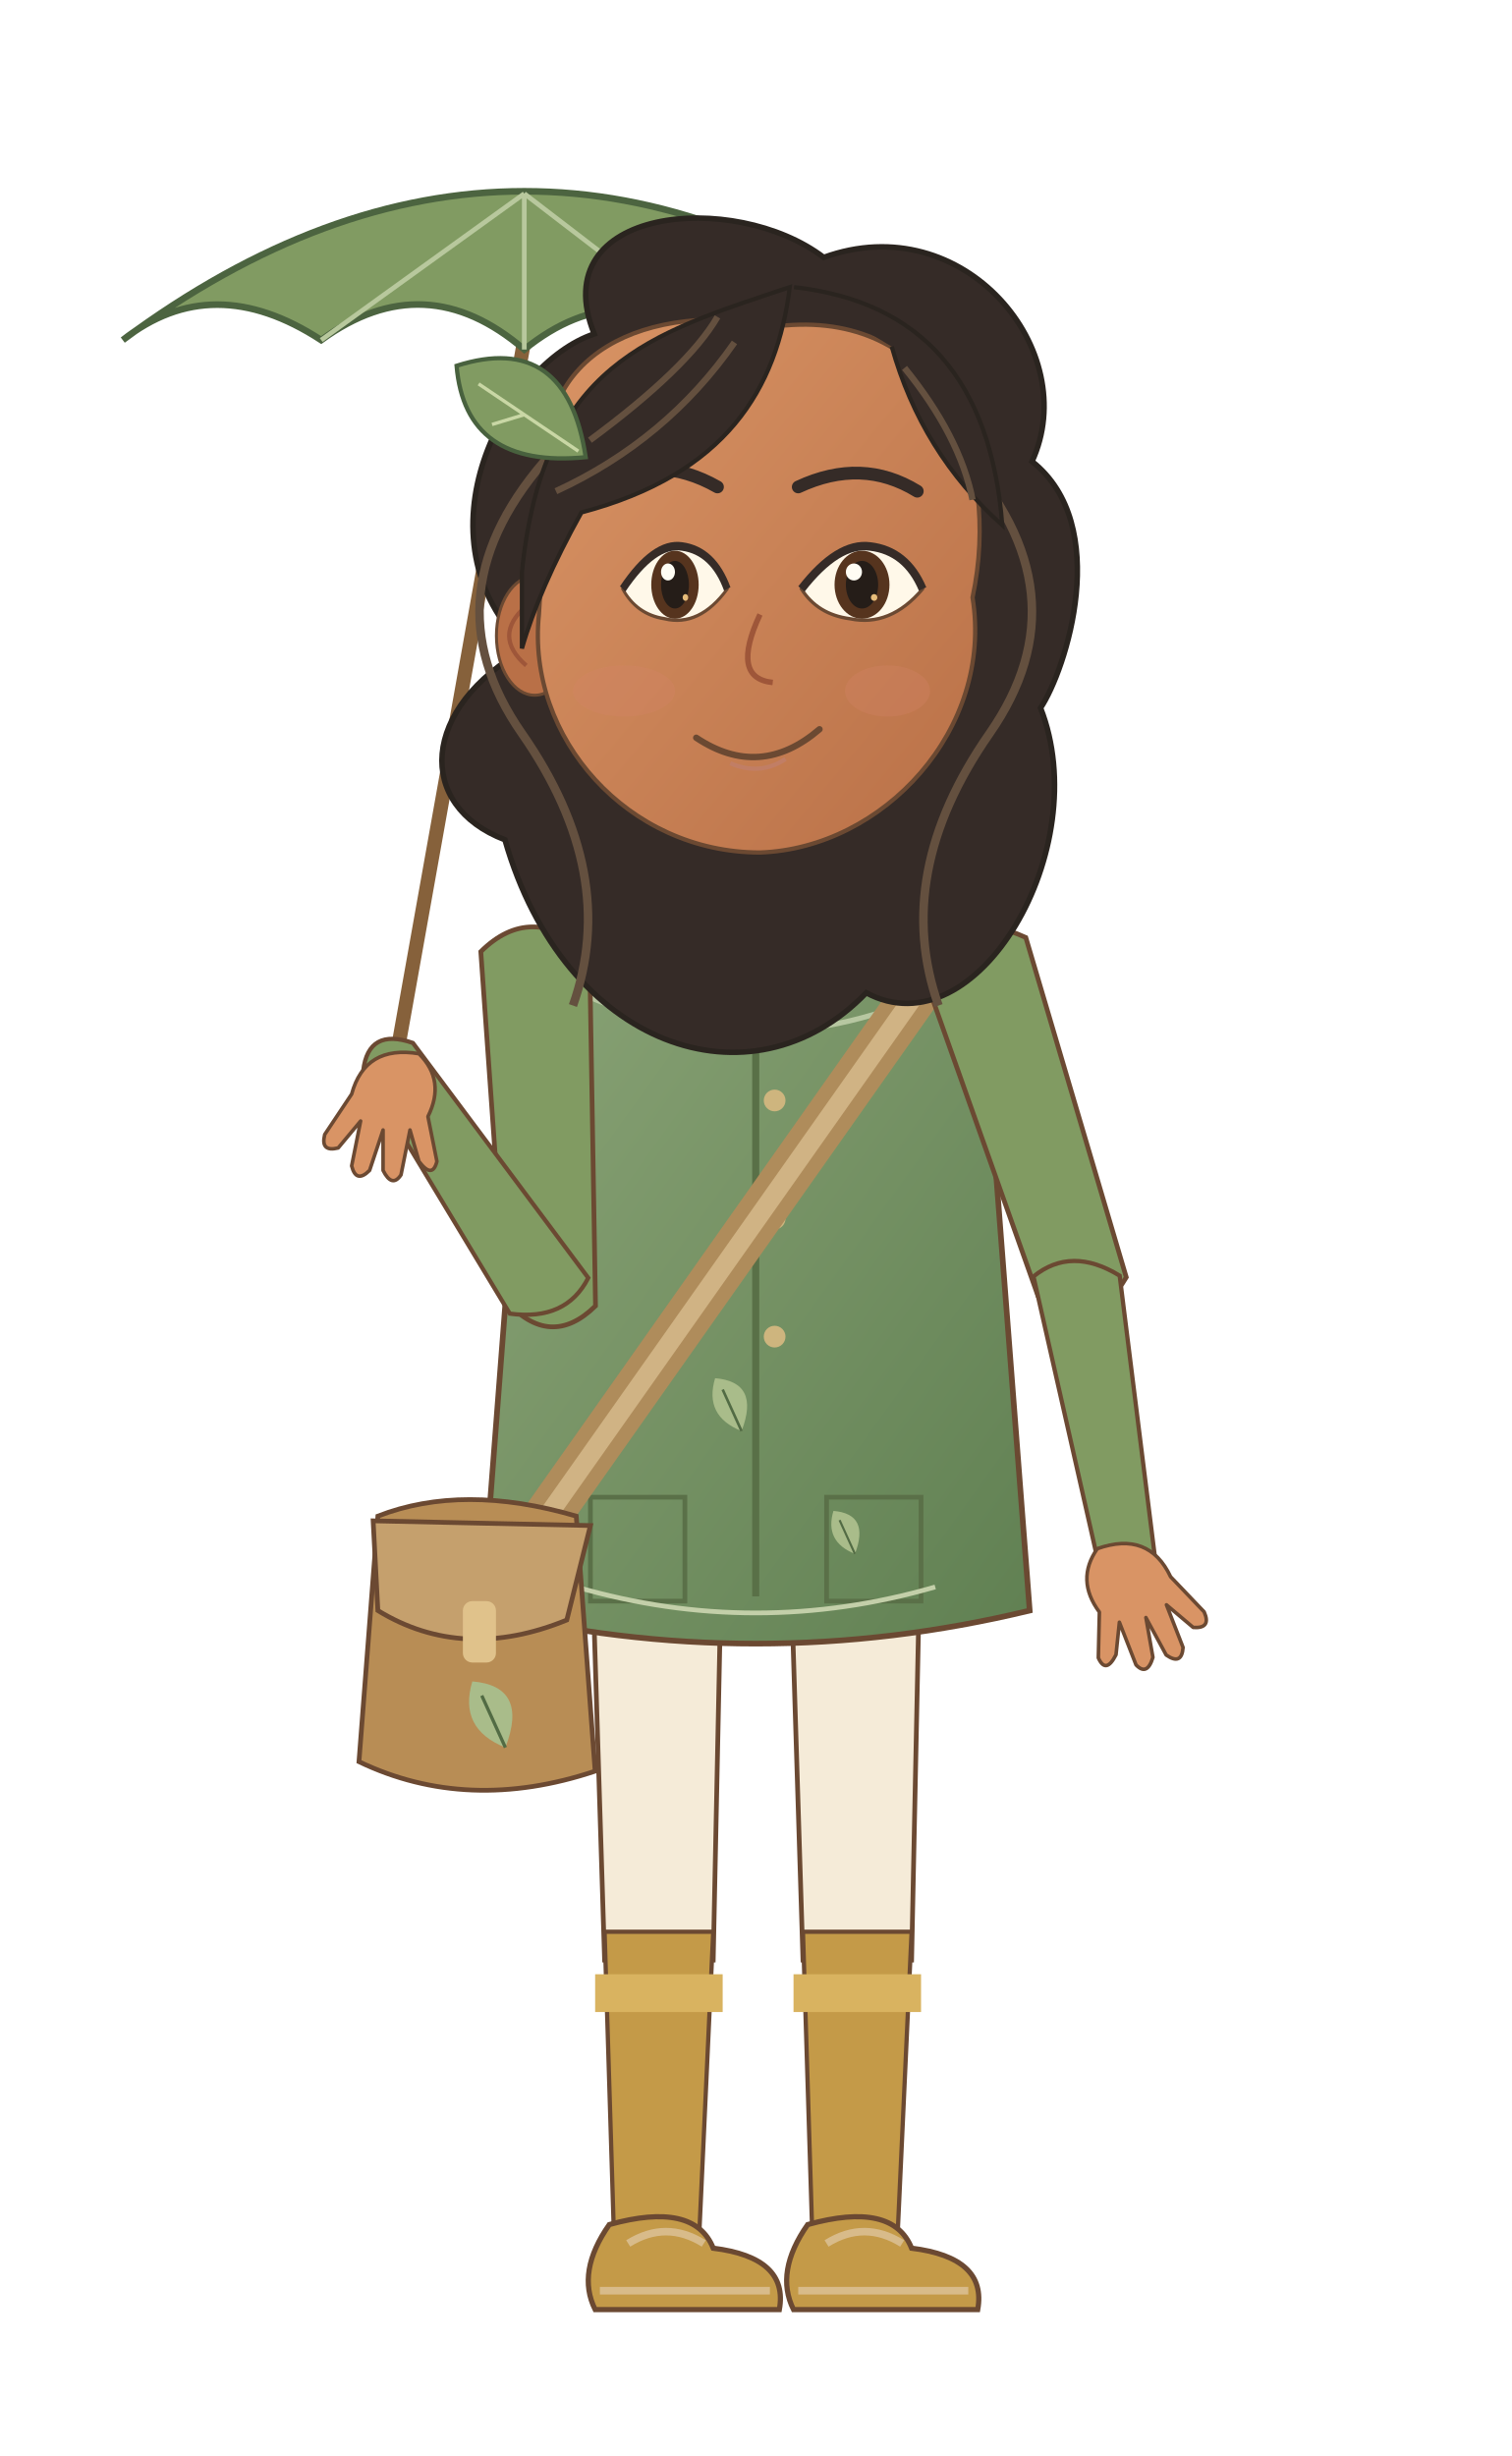
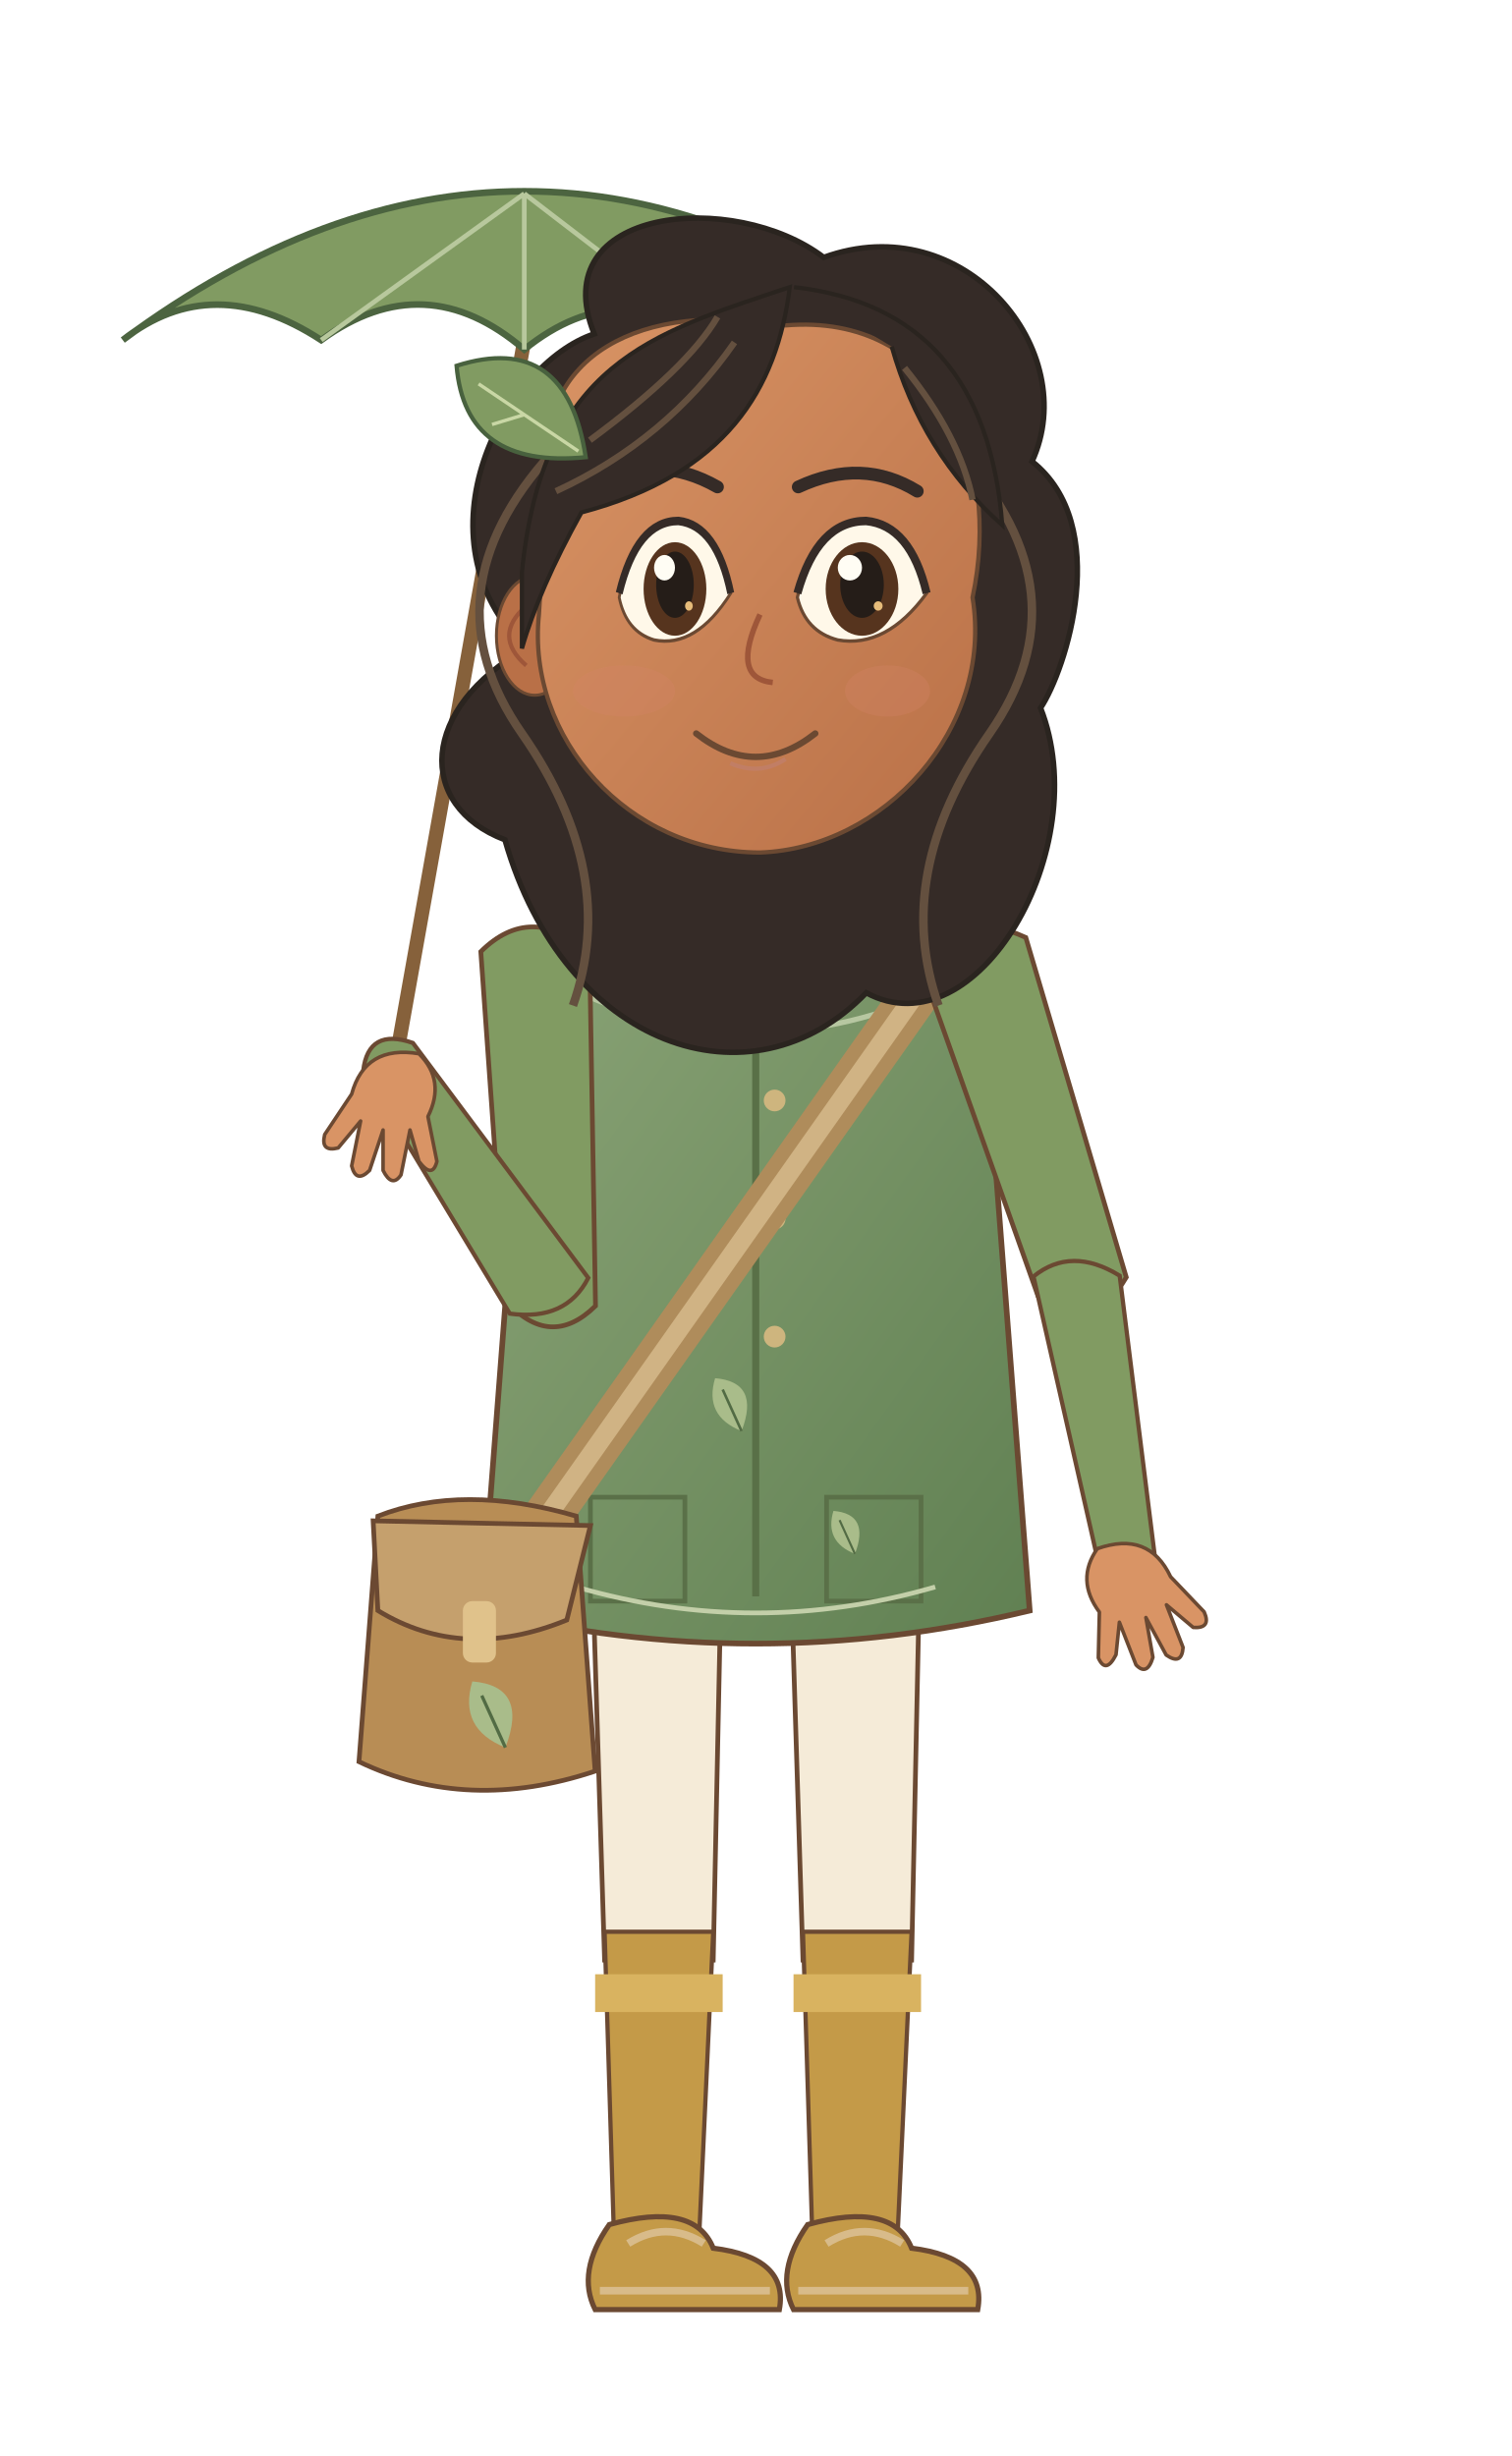
<svg xmlns="http://www.w3.org/2000/svg" width="320" height="520" viewBox="0 0 320 520" data-hrudhi-rig="hrudhi-naturalist-monsoon-walking-three-quarter-gentle" data-chapter="naturalist" data-season="monsoon" data-state="walking" role="img" aria-label="Hrudhi, Growing Naturalist, monsoon wardrobe, Walking; draft character design">
  <defs>
    <linearGradient id="hrudhi-naturalist-monsoon-walking-three-quarter-gentle-skin" x1="0" y1="0" x2="1" y2="1">
      <stop stop-color="#D99465" />
      <stop offset="1" stop-color="#B97047" />
    </linearGradient>
    <linearGradient id="hrudhi-naturalist-monsoon-walking-three-quarter-gentle-cloth" x1="0" y1="0" x2="1" y2="1">
      <stop stop-color="#8CA578" />
      <stop offset="1" stop-color="#608052" />
    </linearGradient>
    <style>@keyframes hrudhi-naturalist-monsoon-walking-three-quarter-gentle-body{0%{transform:translate(0px,0px) rotate(0deg) scale(1,1)}12.5%{transform:translate(0px,-2px) rotate(0deg) scale(1,1)}25%{transform:translate(0px,0px) rotate(0deg) scale(1,1)}37.5%{transform:translate(0px,-2px) rotate(0deg) scale(1,1)}50%{transform:translate(0px,0px) rotate(0deg) scale(1,1)}62.5%{transform:translate(0px,-2px) rotate(0deg) scale(1,1)}75%{transform:translate(0px,0px) rotate(0deg) scale(1,1)}87.5%{transform:translate(0px,-2px) rotate(0deg) scale(1,1)}100%{transform:translate(0px,0px) rotate(0deg) scale(1,1)}}[data-hrudhi-rig="hrudhi-naturalist-monsoon-walking-three-quarter-gentle"] [data-part="body"]{animation:hrudhi-naturalist-monsoon-walking-three-quarter-gentle-body 2800ms linear 1 both}@keyframes hrudhi-naturalist-monsoon-walking-three-quarter-gentle-head{0%{transform:translate(0px,0px) rotate(0deg) scale(1,1)}50%{transform:translate(0px,0px) rotate(-1.2deg) scale(1,1)}100%{transform:translate(0px,0px) rotate(0deg) scale(1,1)}}[data-hrudhi-rig="hrudhi-naturalist-monsoon-walking-three-quarter-gentle"] [data-part="head"]{animation:hrudhi-naturalist-monsoon-walking-three-quarter-gentle-head 2800ms linear 1 both}@keyframes hrudhi-naturalist-monsoon-walking-three-quarter-gentle-thighLeft{0%{transform:translate(0px,0px) rotate(0deg) scale(1,1)}12.5%{transform:translate(0px,0px) rotate(18deg) scale(1,1)}25%{transform:translate(0px,0px) rotate(0deg) scale(1,1)}37.5%{transform:translate(0px,0px) rotate(-18deg) scale(1,1)}50%{transform:translate(0px,0px) rotate(0deg) scale(1,1)}62.5%{transform:translate(0px,0px) rotate(18deg) scale(1,1)}75%{transform:translate(0px,0px) rotate(0deg) scale(1,1)}87.5%{transform:translate(0px,0px) rotate(-18deg) scale(1,1)}100%{transform:translate(0px,0px) rotate(0deg) scale(1,1)}}[data-hrudhi-rig="hrudhi-naturalist-monsoon-walking-three-quarter-gentle"] [data-part="thighLeft"]{animation:hrudhi-naturalist-monsoon-walking-three-quarter-gentle-thighLeft 2800ms linear 1 both}@keyframes hrudhi-naturalist-monsoon-walking-three-quarter-gentle-shinLeft{0%{transform:translate(0px,0px) rotate(0deg) scale(1,1)}12.5%{transform:translate(0px,0px) rotate(4deg) scale(1,1)}25%{transform:translate(0px,0px) rotate(0deg) scale(1,1)}37.5%{transform:translate(0px,0px) rotate(31deg) scale(1,1)}50%{transform:translate(0px,0px) rotate(0deg) scale(1,1)}62.5%{transform:translate(0px,0px) rotate(4deg) scale(1,1)}75%{transform:translate(0px,0px) rotate(0deg) scale(1,1)}87.5%{transform:translate(0px,0px) rotate(31deg) scale(1,1)}100%{transform:translate(0px,0px) rotate(0deg) scale(1,1)}}[data-hrudhi-rig="hrudhi-naturalist-monsoon-walking-three-quarter-gentle"] [data-part="shinLeft"]{animation:hrudhi-naturalist-monsoon-walking-three-quarter-gentle-shinLeft 2800ms linear 1 both}@keyframes hrudhi-naturalist-monsoon-walking-three-quarter-gentle-footLeft{0%{transform:translate(0px,0px) rotate(0deg) scale(1,1)}12.5%{transform:translate(0px,0px) rotate(-8deg) scale(1,1)}25%{transform:translate(0px,0px) rotate(0deg) scale(1,1)}37.5%{transform:translate(0px,0px) rotate(8deg) scale(1,1)}50%{transform:translate(0px,0px) rotate(0deg) scale(1,1)}62.5%{transform:translate(0px,0px) rotate(-8deg) scale(1,1)}75%{transform:translate(0px,0px) rotate(0deg) scale(1,1)}87.5%{transform:translate(0px,0px) rotate(8deg) scale(1,1)}100%{transform:translate(0px,0px) rotate(0deg) scale(1,1)}}[data-hrudhi-rig="hrudhi-naturalist-monsoon-walking-three-quarter-gentle"] [data-part="footLeft"]{animation:hrudhi-naturalist-monsoon-walking-three-quarter-gentle-footLeft 2800ms linear 1 both}@keyframes hrudhi-naturalist-monsoon-walking-three-quarter-gentle-thighRight{0%{transform:translate(0px,0px) rotate(0deg) scale(1,1)}12.5%{transform:translate(0px,0px) rotate(-18deg) scale(1,1)}25%{transform:translate(0px,0px) rotate(0deg) scale(1,1)}37.5%{transform:translate(0px,0px) rotate(18deg) scale(1,1)}50%{transform:translate(0px,0px) rotate(0deg) scale(1,1)}62.5%{transform:translate(0px,0px) rotate(-18deg) scale(1,1)}75%{transform:translate(0px,0px) rotate(0deg) scale(1,1)}87.5%{transform:translate(0px,0px) rotate(18deg) scale(1,1)}100%{transform:translate(0px,0px) rotate(0deg) scale(1,1)}}[data-hrudhi-rig="hrudhi-naturalist-monsoon-walking-three-quarter-gentle"] [data-part="thighRight"]{animation:hrudhi-naturalist-monsoon-walking-three-quarter-gentle-thighRight 2800ms linear 1 both}@keyframes hrudhi-naturalist-monsoon-walking-three-quarter-gentle-shinRight{0%{transform:translate(0px,0px) rotate(0deg) scale(1,1)}12.5%{transform:translate(0px,0px) rotate(31deg) scale(1,1)}25%{transform:translate(0px,0px) rotate(0deg) scale(1,1)}37.5%{transform:translate(0px,0px) rotate(4deg) scale(1,1)}50%{transform:translate(0px,0px) rotate(0deg) scale(1,1)}62.5%{transform:translate(0px,0px) rotate(31deg) scale(1,1)}75%{transform:translate(0px,0px) rotate(0deg) scale(1,1)}87.5%{transform:translate(0px,0px) rotate(4deg) scale(1,1)}100%{transform:translate(0px,0px) rotate(0deg) scale(1,1)}}[data-hrudhi-rig="hrudhi-naturalist-monsoon-walking-three-quarter-gentle"] [data-part="shinRight"]{animation:hrudhi-naturalist-monsoon-walking-three-quarter-gentle-shinRight 2800ms linear 1 both}@keyframes hrudhi-naturalist-monsoon-walking-three-quarter-gentle-footRight{0%{transform:translate(0px,0px) rotate(0deg) scale(1,1)}12.5%{transform:translate(0px,0px) rotate(8deg) scale(1,1)}25%{transform:translate(0px,0px) rotate(0deg) scale(1,1)}37.5%{transform:translate(0px,0px) rotate(-8deg) scale(1,1)}50%{transform:translate(0px,0px) rotate(0deg) scale(1,1)}62.5%{transform:translate(0px,0px) rotate(8deg) scale(1,1)}75%{transform:translate(0px,0px) rotate(0deg) scale(1,1)}87.5%{transform:translate(0px,0px) rotate(-8deg) scale(1,1)}100%{transform:translate(0px,0px) rotate(0deg) scale(1,1)}}[data-hrudhi-rig="hrudhi-naturalist-monsoon-walking-three-quarter-gentle"] [data-part="footRight"]{animation:hrudhi-naturalist-monsoon-walking-three-quarter-gentle-footRight 2800ms linear 1 both}@keyframes hrudhi-naturalist-monsoon-walking-three-quarter-gentle-upperRight{0%{transform:translate(0px,0px) rotate(-18deg) scale(1,1)}12.5%{transform:translate(0px,0px) rotate(-4deg) scale(1,1)}25%{transform:translate(0px,0px) rotate(-18deg) scale(1,1)}37.5%{transform:translate(0px,0px) rotate(-32deg) scale(1,1)}50%{transform:translate(0px,0px) rotate(-18deg) scale(1,1)}62.5%{transform:translate(0px,0px) rotate(-4deg) scale(1,1)}75%{transform:translate(0px,0px) rotate(-18deg) scale(1,1)}87.5%{transform:translate(0px,0px) rotate(-32deg) scale(1,1)}100%{transform:translate(0px,0px) rotate(-18deg) scale(1,1)}}[data-hrudhi-rig="hrudhi-naturalist-monsoon-walking-three-quarter-gentle"] [data-part="upperRight"]{animation:hrudhi-naturalist-monsoon-walking-three-quarter-gentle-upperRight 2800ms linear 1 both}@keyframes hrudhi-naturalist-monsoon-walking-three-quarter-gentle-lowerRight{0%{transform:translate(0px,0px) rotate(8deg) scale(1,1)}12.5%{transform:translate(0px,0px) rotate(2deg) scale(1,1)}25%{transform:translate(0px,0px) rotate(8deg) scale(1,1)}37.5%{transform:translate(0px,0px) rotate(14deg) scale(1,1)}50%{transform:translate(0px,0px) rotate(8deg) scale(1,1)}62.5%{transform:translate(0px,0px) rotate(2deg) scale(1,1)}75%{transform:translate(0px,0px) rotate(8deg) scale(1,1)}87.5%{transform:translate(0px,0px) rotate(14deg) scale(1,1)}100%{transform:translate(0px,0px) rotate(8deg) scale(1,1)}}[data-hrudhi-rig="hrudhi-naturalist-monsoon-walking-three-quarter-gentle"] [data-part="lowerRight"]{animation:hrudhi-naturalist-monsoon-walking-three-quarter-gentle-lowerRight 2800ms linear 1 both}@keyframes hrudhi-naturalist-monsoon-walking-three-quarter-gentle-blink{0%{opacity:0}32%{opacity:0}33.5%{opacity:1}36%{opacity:0}76%{opacity:0}77.5%{opacity:1}80%{opacity:0}100%{opacity:0}}[data-hrudhi-rig="hrudhi-naturalist-monsoon-walking-three-quarter-gentle"] [data-part="blink"]{animation:hrudhi-naturalist-monsoon-walking-three-quarter-gentle-blink 2800ms linear 1 both}@media(prefers-reduced-motion:reduce){[data-hrudhi-rig="hrudhi-naturalist-monsoon-walking-three-quarter-gentle"] [data-part="body"]{animation:none!important;opacity:1}[data-hrudhi-rig="hrudhi-naturalist-monsoon-walking-three-quarter-gentle"] [data-part="head"]{animation:none!important;opacity:1}[data-hrudhi-rig="hrudhi-naturalist-monsoon-walking-three-quarter-gentle"] [data-part="upperLeft"]{animation:none!important;transform:translate(0px,0px) rotate(-2.494deg) scale(1,1)}[data-hrudhi-rig="hrudhi-naturalist-monsoon-walking-three-quarter-gentle"] [data-part="lowerLeft"]{animation:none!important;transform:translate(0px,0px) rotate(148.533deg) scale(1,1)}[data-hrudhi-rig="hrudhi-naturalist-monsoon-walking-three-quarter-gentle"] [data-part="handLeft"]{animation:none!important;transform:translate(0px,0px) rotate(-146.039deg) scale(1,1)}[data-hrudhi-rig="hrudhi-naturalist-monsoon-walking-three-quarter-gentle"] [data-part="upperRight"]{animation:none!important;opacity:1}[data-hrudhi-rig="hrudhi-naturalist-monsoon-walking-three-quarter-gentle"] [data-part="lowerRight"]{animation:none!important;opacity:1}[data-hrudhi-rig="hrudhi-naturalist-monsoon-walking-three-quarter-gentle"] [data-part="handRight"]{animation:none!important;transform:translate(0px,0px) rotate(0deg) scale(1,1)}[data-hrudhi-rig="hrudhi-naturalist-monsoon-walking-three-quarter-gentle"] [data-part="thighLeft"]{animation:none!important;opacity:1}[data-hrudhi-rig="hrudhi-naturalist-monsoon-walking-three-quarter-gentle"] [data-part="shinLeft"]{animation:none!important;opacity:1}[data-hrudhi-rig="hrudhi-naturalist-monsoon-walking-three-quarter-gentle"] [data-part="footLeft"]{animation:none!important;opacity:1}[data-hrudhi-rig="hrudhi-naturalist-monsoon-walking-three-quarter-gentle"] [data-part="thighRight"]{animation:none!important;opacity:1}[data-hrudhi-rig="hrudhi-naturalist-monsoon-walking-three-quarter-gentle"] [data-part="shinRight"]{animation:none!important;opacity:1}[data-hrudhi-rig="hrudhi-naturalist-monsoon-walking-three-quarter-gentle"] [data-part="footRight"]{animation:none!important;opacity:1}[data-hrudhi-rig="hrudhi-naturalist-monsoon-walking-three-quarter-gentle"] [data-part="can"]{animation:none!important;transform:translate(0px,0px) rotate(0deg) scale(1,1)}[data-hrudhi-rig="hrudhi-naturalist-monsoon-walking-three-quarter-gentle"] [data-part="water"]{animation:none!important;opacity:0}[data-hrudhi-rig="hrudhi-naturalist-monsoon-walking-three-quarter-gentle"] [data-part="page"]{animation:none!important;transform:translate(0px,0px) rotate(0deg) scale(1,1)}[data-hrudhi-rig="hrudhi-naturalist-monsoon-walking-three-quarter-gentle"] [data-part="blink"]{animation:none!important;opacity:0}[data-hrudhi-rig="hrudhi-naturalist-monsoon-walking-three-quarter-gentle"] [data-viseme]{animation:none!important;opacity:0}[data-hrudhi-rig="hrudhi-naturalist-monsoon-walking-three-quarter-gentle"] [data-viseme="rest"]{opacity:1}}</style>
  </defs>
  <g transform="translate(0 0) translate(160 327) rotate(0) scale(1 1) translate(-160 -327)" data-part="body" data-origin="160 327" style="transform-origin:160px 327px;transform:translate(0px,0px) rotate(0deg) scale(1,1);">
    <g transform="translate(0 0) translate(139 327) rotate(0) scale(1 1) translate(-139 -327)" data-part="thighLeft" data-origin="139 327" style="transform-origin:139px 327px;transform:translate(0px,0px) rotate(0deg) scale(1,1);">
      <path d="M125 319H153L151 415H128Z" fill="#F5EBD8" stroke="#6B4932" stroke-width="1" />
      <g transform="translate(0 0) translate(139 412) rotate(0) scale(1 1) translate(-139 -412)" data-part="shinLeft" data-origin="139 412" style="transform-origin:139px 412px;transform:translate(0px,0px) rotate(0deg) scale(1,1);">
        <path d="M128 409H151L148 474H130Z" fill="#C49A48" stroke="#6B4932" stroke-width=".9" />
        <path d="M126 418H153V426H126Z" fill="#D9B360" />
        <g transform="translate(0 0) translate(139 473) rotate(0) scale(1 1) translate(-139 -473)" data-part="footLeft" data-origin="139 473" style="transform-origin:139px 473px;transform:translate(0px,0px) rotate(0deg) scale(1,1);">
          <path d="M129 471Q147 466 151 476Q167 478 165 489H126Q122 481 129 471Z" fill="#C49A48" stroke="#6B4932" stroke-width="1.1" />
          <path d="M127 485H163 M133 475Q141 470 149 475" fill="none" stroke="#D8BB8A" stroke-width="1.6" />
        </g>
      </g>
    </g>
    <g transform="translate(0 0) translate(181 327) rotate(0) scale(1 1) translate(-181 -327)" data-part="thighRight" data-origin="181 327" style="transform-origin:181px 327px;transform:translate(0px,0px) rotate(0deg) scale(1,1);">
      <path d="M167 319H195L193 415H170Z" fill="#F5EBD8" stroke="#6B4932" stroke-width="1" />
      <g transform="translate(0 0) translate(181 412) rotate(0) scale(1 1) translate(-181 -412)" data-part="shinRight" data-origin="181 412" style="transform-origin:181px 412px;transform:translate(0px,0px) rotate(0deg) scale(1,1);">
        <path d="M170 409H193L190 474H172Z" fill="#C49A48" stroke="#6B4932" stroke-width=".9" />
        <path d="M168 418H195V426H168Z" fill="#D9B360" />
        <g transform="translate(0 0) translate(181 473) rotate(0) scale(1 1) translate(-181 -473)" data-part="footRight" data-origin="181 473" style="transform-origin:181px 473px;transform:translate(0px,0px) rotate(0deg) scale(1,1);">
          <path d="M171 471Q189 466 193 476Q209 478 207 489H168Q164 481 171 471Z" fill="#C49A48" stroke="#6B4932" stroke-width="1.1" />
          <path d="M169 485H205 M175 475Q183 470 191 475" fill="none" stroke="#D8BB8A" stroke-width="1.6" />
        </g>
      </g>
    </g>
    <g transform="translate(83 225)">
      <path d="M0 4L28-153" stroke="#86613B" stroke-width="3" />
      <path d="M-57-153Q28-216 113-153Q93-167 71-151Q49-168 28-151Q7-169-15-153Q-38-168-57-153Z" fill="#819B62" stroke="#4C6440" stroke-width="1.4" />
      <path d="M28-184L-15-153 M28-184V-151 M28-184L71-151" stroke="#B8C89D" fill="none" />
      <g transform="translate(67 -162) scale(0.8)">
        <path d="M0 0Q-10-4-7-14Q5-13 0 0Z" fill="#A9BC8A" />
        <path d="M0 0L-5-11" stroke="#526B44" stroke-width=".7" />
      </g>
    </g>
    <path d="M146 163.58H174V215Q160 223 146 215Z" fill="#D99465" stroke="#6B4932" stroke-width=".8" />
    <path d="M113 198Q160 176 207 198L218 341Q160 355 102 341Z" fill="url(#hrudhi-naturalist-monsoon-walking-three-quarter-gentle-cloth)" stroke="#6B4932" stroke-width="1.2" />
    <path d="M120 209Q160 228 200 209" fill="none" stroke="#B7C7A1" stroke-width="1.1" />
    <path d="M160 207V338" stroke="#597047" stroke-width="1.5" />
    <circle cx="164" cy="233" r="2.3" fill="#CEB57E" />
    <circle cx="164" cy="258" r="2.3" fill="#CEB57E" />
    <circle cx="164" cy="283" r="2.3" fill="#CEB57E" />
    <path d="M125 317h20v22h-20Z M175 317h20v22h-20Z" fill="none" stroke="#5A7048" />
    <path d="M122 336Q160 347 198 336" stroke="#C3CFA9" stroke-width="1" fill="none" />
    <g transform="translate(157 303) scale(0.8)">
      <path d="M0 0Q-10-4-7-14Q5-13 0 0Z" fill="#A9BC8A" />
      <path d="M0 0L-5-11" stroke="#526B44" stroke-width=".7" />
    </g>
    <g transform="translate(181 329) scale(0.65)">
      <path d="M0 0Q-10-4-7-14Q5-13 0 0Z" fill="#A9BC8A" />
      <path d="M0 0L-5-11" stroke="#526B44" stroke-width=".7" />
    </g>
    <path d="M197 206L106 335" stroke="#AF8C5B" stroke-width="10" />
    <path d="M197 206L106 335" stroke="#D0B384" stroke-width="4" />
    <g transform="translate(97 321)">
      <path d="M-17 0Q1-7 25 0L29 54Q2 63-21 52Z" fill="#B88D55" stroke="#6B4932" />
      <path d="M-18 1L28 2L23 22Q1 31-17 20Z" fill="#C5A06D" stroke="#6B4932" />
      <rect x="1" y="18" width="7" height="13" rx="2" fill="#E0C28B" />
      <g transform="translate(10 49) scale(1)">
        <path d="M0 0Q-10-4-7-14Q5-13 0 0Z" fill="#A9BC8A" />
        <path d="M0 0L-5-11" stroke="#526B44" stroke-width=".7" />
      </g>
    </g>
    <g transform="translate(0 0) translate(113 206) rotate(-2.494) scale(1 1) translate(-113 -206)" data-part="upperLeft" data-origin="113 206" style="transform-origin:113px 206px;transform:translate(0px,0px) rotate(-2.494deg) scale(1,1);">
      <path d="M102 201Q113 191 125 202L123 277Q113 286 104 275Z" fill="#819B62" stroke="#6B4932" stroke-width="1" />
      <g transform="translate(0 0) translate(113 274) rotate(148.533) scale(1 1) translate(-113 -274)" data-part="lowerLeft" data-origin="113 274" style="transform-origin:113px 274px;transform:translate(0px,0px) rotate(148.533deg) scale(1,1);">
        <path d="M104 272Q113 267 122 275L119 335Q113 342 107 334Z" fill="#819B62" stroke="#6B4932" stroke-width=".9" />
        <g transform="translate(0 0) translate(113 333) rotate(-146.039) scale(1 1) translate(-113 -333)" data-part="handLeft" data-origin="113 333" style="transform-origin:113px 333px;transform:translate(0px,0px) rotate(-146.039deg) scale(1,1);">
          <g transform="translate(113 333) scale(-0.95 0.95)" fill="#D99465" stroke="#6B4932" stroke-width=".8" stroke-linejoin="round">
            <path d="M-6-2Q-12 4-8 12L-10 22Q-9 26-6 22L-4 15L-2 25Q0 28 2 24L2 15L5 24Q8 27 9 23L7 13L12 19Q16 20 15 16L9 7Q6-4-6-2Z" />
          </g>
        </g>
      </g>
    </g>
    <g transform="translate(0 0) translate(207 206) rotate(-18) scale(1 1) translate(-207 -206)" data-part="upperRight" data-origin="207 206" style="transform-origin:207px 206px;transform:translate(0px,0px) rotate(-18deg) scale(1,1);">
      <path d="M196 201Q207 191 219 202L217 277Q207 286 198 275Z" fill="#819B62" stroke="#6B4932" stroke-width="1" />
      <g transform="translate(0 0) translate(207 274) rotate(8) scale(1 1) translate(-207 -274)" data-part="lowerRight" data-origin="207 274" style="transform-origin:207px 274px;transform:translate(0px,0px) rotate(8deg) scale(1,1);">
        <path d="M198 272Q207 267 216 275L213 335Q207 342 201 334Z" fill="#819B62" stroke="#6B4932" stroke-width=".9" />
        <g transform="translate(0 0) translate(207 333) rotate(0) scale(1 1) translate(-207 -333)" data-part="handRight" data-origin="207 333" style="transform-origin:207px 333px;transform:translate(0px,0px) rotate(0deg) scale(1,1);">
          <g transform="translate(207 333) scale(0.95 0.95)" fill="#D99465" stroke="#6B4932" stroke-width=".8" stroke-linejoin="round">
            <path d="M-6-2Q-12 4-8 12L-10 22Q-9 26-6 22L-4 15L-2 25Q0 28 2 24L2 15L5 24Q8 27 9 23L7 13L12 19Q16 20 15 16L9 7Q6-4-6-2Z" />
          </g>
        </g>
      </g>
    </g>
    <g transform="translate(0 0) translate(160 122) rotate(0) scale(1 1) translate(-160 -122)" data-part="head" data-origin="160 122" style="transform-origin:160px 122px;transform:translate(0px,0px) rotate(0deg) scale(1,1);">
      <g transform="translate(160 122) scale(0.9)">
        <path d="M-54 17C-81-9-59-50-38-57C-50-87-5-91 16-75C49-87 77-53 65-27C84-12 73 22 67 31C80 64 52 112 26 98C-1 126-45 111-59 62C-80 54-79 31-54 17Z" fill="#352B27" stroke="#2A241F" stroke-width="1.3" />
        <path d="M-48-29Q-78 4 -55 37T-43 101" stroke="#64503F" stroke-width="2" fill="none" />
        <path d="M48-29Q78 4 55 37T43 101" stroke="#64503F" stroke-width="2" fill="none" />
        <ellipse cx="-52" cy="14" rx="9" ry="14" fill="#B97047" stroke="#6B4932" stroke-width=".7" />
        <path d="M-54 7q-8 7 0 14" stroke="#9E5639" fill="none" />
        <path d="M-49-23C-52-52-27-65 7-59C43-62 58-28 51 5C56 36 30 64 1 65C-30 65-54 38-51 9Z" fill="url(#hrudhi-naturalist-monsoon-walking-three-quarter-gentle-skin)" stroke="#6B4932" stroke-width="1" />
        <ellipse cx="-31" cy="27" rx="12" ry="6" fill="#D58368" opacity=".3" />
        <ellipse cx="31" cy="27" rx="10" ry="6" fill="#D58368" opacity=".3" />
        <g transform="translate(-19 0) scale(0.82 1)">
-           <path d="M-15 3Q-6-8 2-7Q11-6 15 3Q7 12-3 10Q-11 9-15 3Z" fill="#FFF8E9" stroke="#6B4932" stroke-width=".8" />
-           <ellipse cy="2" rx="6.8" ry="8" fill="#56341E" />
-           <ellipse cy="2" rx="4" ry="5.6" fill="#251D18" />
-           <circle cx="-2" cy="-1" r="2" fill="#FFFDF4" />
-           <circle cx="3" cy="5" r=".8" fill="#E6BC7A" />
-           <path d="M-15 3Q-6-8 2-7Q11-6 15 3" stroke="#352B27" stroke-width="2" fill="none" />
+           <path d="M-16 5Q-12-13 0-13Q12-13 16 4Q6 17-6 15Q-14 13-16 5Z" fill="#FFF8E9" stroke="#6B4932" stroke-width=".8" />
+           <ellipse cy="3" rx="9" ry="11" fill="#56341E" />
+           <ellipse cy="2" rx="5.4" ry="7.8" fill="#251D18" />
+           <circle cx="-3" cy="-2" r="3" fill="#FFFDF4" />
+           <circle cx="4" cy="7" r="1.1" fill="#E6BC7A" />
+           <path d="M-16 4Q-11-13 1-13Q12-12 16 4" stroke="#352B27" stroke-width="2" fill="none" />
        </g>
        <g transform="translate(25 0) scale(0.95 1)">
-           <path d="M-15 3Q-6-8 2-7Q11-6 15 3Q7 12-3 10Q-11 9-15 3Z" fill="#FFF8E9" stroke="#6B4932" stroke-width=".8" />
-           <ellipse cy="2" rx="6.8" ry="8" fill="#56341E" />
-           <ellipse cy="2" rx="4" ry="5.6" fill="#251D18" />
-           <circle cx="-2" cy="-1" r="2" fill="#FFFDF4" />
-           <circle cx="3" cy="5" r=".8" fill="#E6BC7A" />
-           <path d="M-15 3Q-6-8 2-7Q11-6 15 3" stroke="#352B27" stroke-width="2" fill="none" />
+           <path d="M-16 5Q-12-13 0-13Q12-13 16 4Q6 17-6 15Q-14 13-16 5Z" fill="#FFF8E9" stroke="#6B4932" stroke-width=".8" />
+           <ellipse cy="3" rx="9" ry="11" fill="#56341E" />
+           <ellipse cy="2" rx="5.4" ry="7.8" fill="#251D18" />
+           <circle cx="-3" cy="-2" r="3" fill="#FFFDF4" />
+           <circle cx="4" cy="7" r="1.1" fill="#E6BC7A" />
+           <path d="M-16 4Q-11-13 1-13Q12-12 16 4" stroke="#352B27" stroke-width="2" fill="none" />
        </g>
        <path d="M-38 -22Q-23 -29 -9 -21 M10 -21Q25 -28 38 -20" stroke="#352B27" stroke-width="3" stroke-linecap="round" fill="none" />
        <path d="M1 9q-7 15 3 16" stroke="#9E5639" stroke-width="1.3" fill="none" />
        <g transform="translate(0 0)">
          <g data-viseme="rest" style="opacity:1">
-             <path d="M-14 38Q1 48 15 36" stroke="#6B4932" stroke-width="1.5" stroke-linecap="round" fill="none" />
+             <path d="M-14 37Q0 48 14 37" stroke="#6B4932" stroke-width="1.5" stroke-linecap="round" fill="none" />
            <path d="M-6 44Q1 47 7 43" stroke="#C17E65" fill="none" />
          </g>
          <g data-viseme="A" style="opacity:0">
            <ellipse cy="42" rx="10" ry="11" fill="#783D34" />
            <path d="M-6 48Q0 44 6 48" stroke="#D79080" stroke-width="3" fill="none" />
          </g>
          <g data-viseme="E" style="opacity:0">
            <ellipse cy="41" rx="13" ry="7" fill="#783D34" />
            <path d="M-8 37H8" stroke="#FFF4DE" stroke-width="3" />
          </g>
          <g data-viseme="O" style="opacity:0">
            <ellipse cy="42" rx="7" ry="10" fill="#783D34" />
          </g>
          <g data-viseme="U" style="opacity:0">
            <ellipse cy="42" rx="5.5" ry="8" fill="#783D34" />
          </g>
          <g data-viseme="M" style="opacity:0">
            <path d="M-12 41Q0 44 12 41" stroke="#6B4932" stroke-width="1.5" stroke-linecap="round" fill="none" />
          </g>
          <g data-viseme="F" style="opacity:0">
            <path d="M-11 38Q0 33 11 38L7 44Q0 49-7 44Z" fill="#A65D51" />
            <path d="M-7 37H7" stroke="#FFF4DE" stroke-width="3" />
          </g>
          <g data-viseme="L" style="opacity:0">
            <ellipse cy="41" rx="10" ry="8" fill="#783D34" />
            <path d="M-5 43Q0 34 5 43" fill="#D99483" />
          </g>
        </g>
        <g data-part="blink" style="opacity:0">
          <path d="M-40 4Q-23 19-7 4V-15H-40Z M7 4Q23 19 40 4V-15H7Z" fill="#D99465" />
          <path d="M-37 5q14 10 28 0 M10 5q14 10 27 0" stroke="#352B27" fill="none" />
        </g>
        <path d="M-55-1C-50-50-25-57 8-68C5-44-7-24-41-15Q-51 3-55 17Z M9-68Q54-63 58-12Q39-29 32-54" fill="#352B27" stroke="#2A241F" stroke-width="1" />
        <path d="M-47-20Q-21-32-5-55 M-39-32Q-16-49-9-61 M35-49Q48-33 51-18" stroke="#64503F" stroke-width="1.5" fill="none" />
        <g transform="translate(-40 -28) rotate(-24)">
          <path d="M0 0Q-27-9-19-32Q8-29 0 0Z" fill="#819B62" stroke="#48613E" />
          <path d="M-1-2L-16-26M-9-15l-8-1" stroke="#C9D7A5" stroke-width=".8" />
        </g>
      </g>
    </g>
  </g>
</svg>
